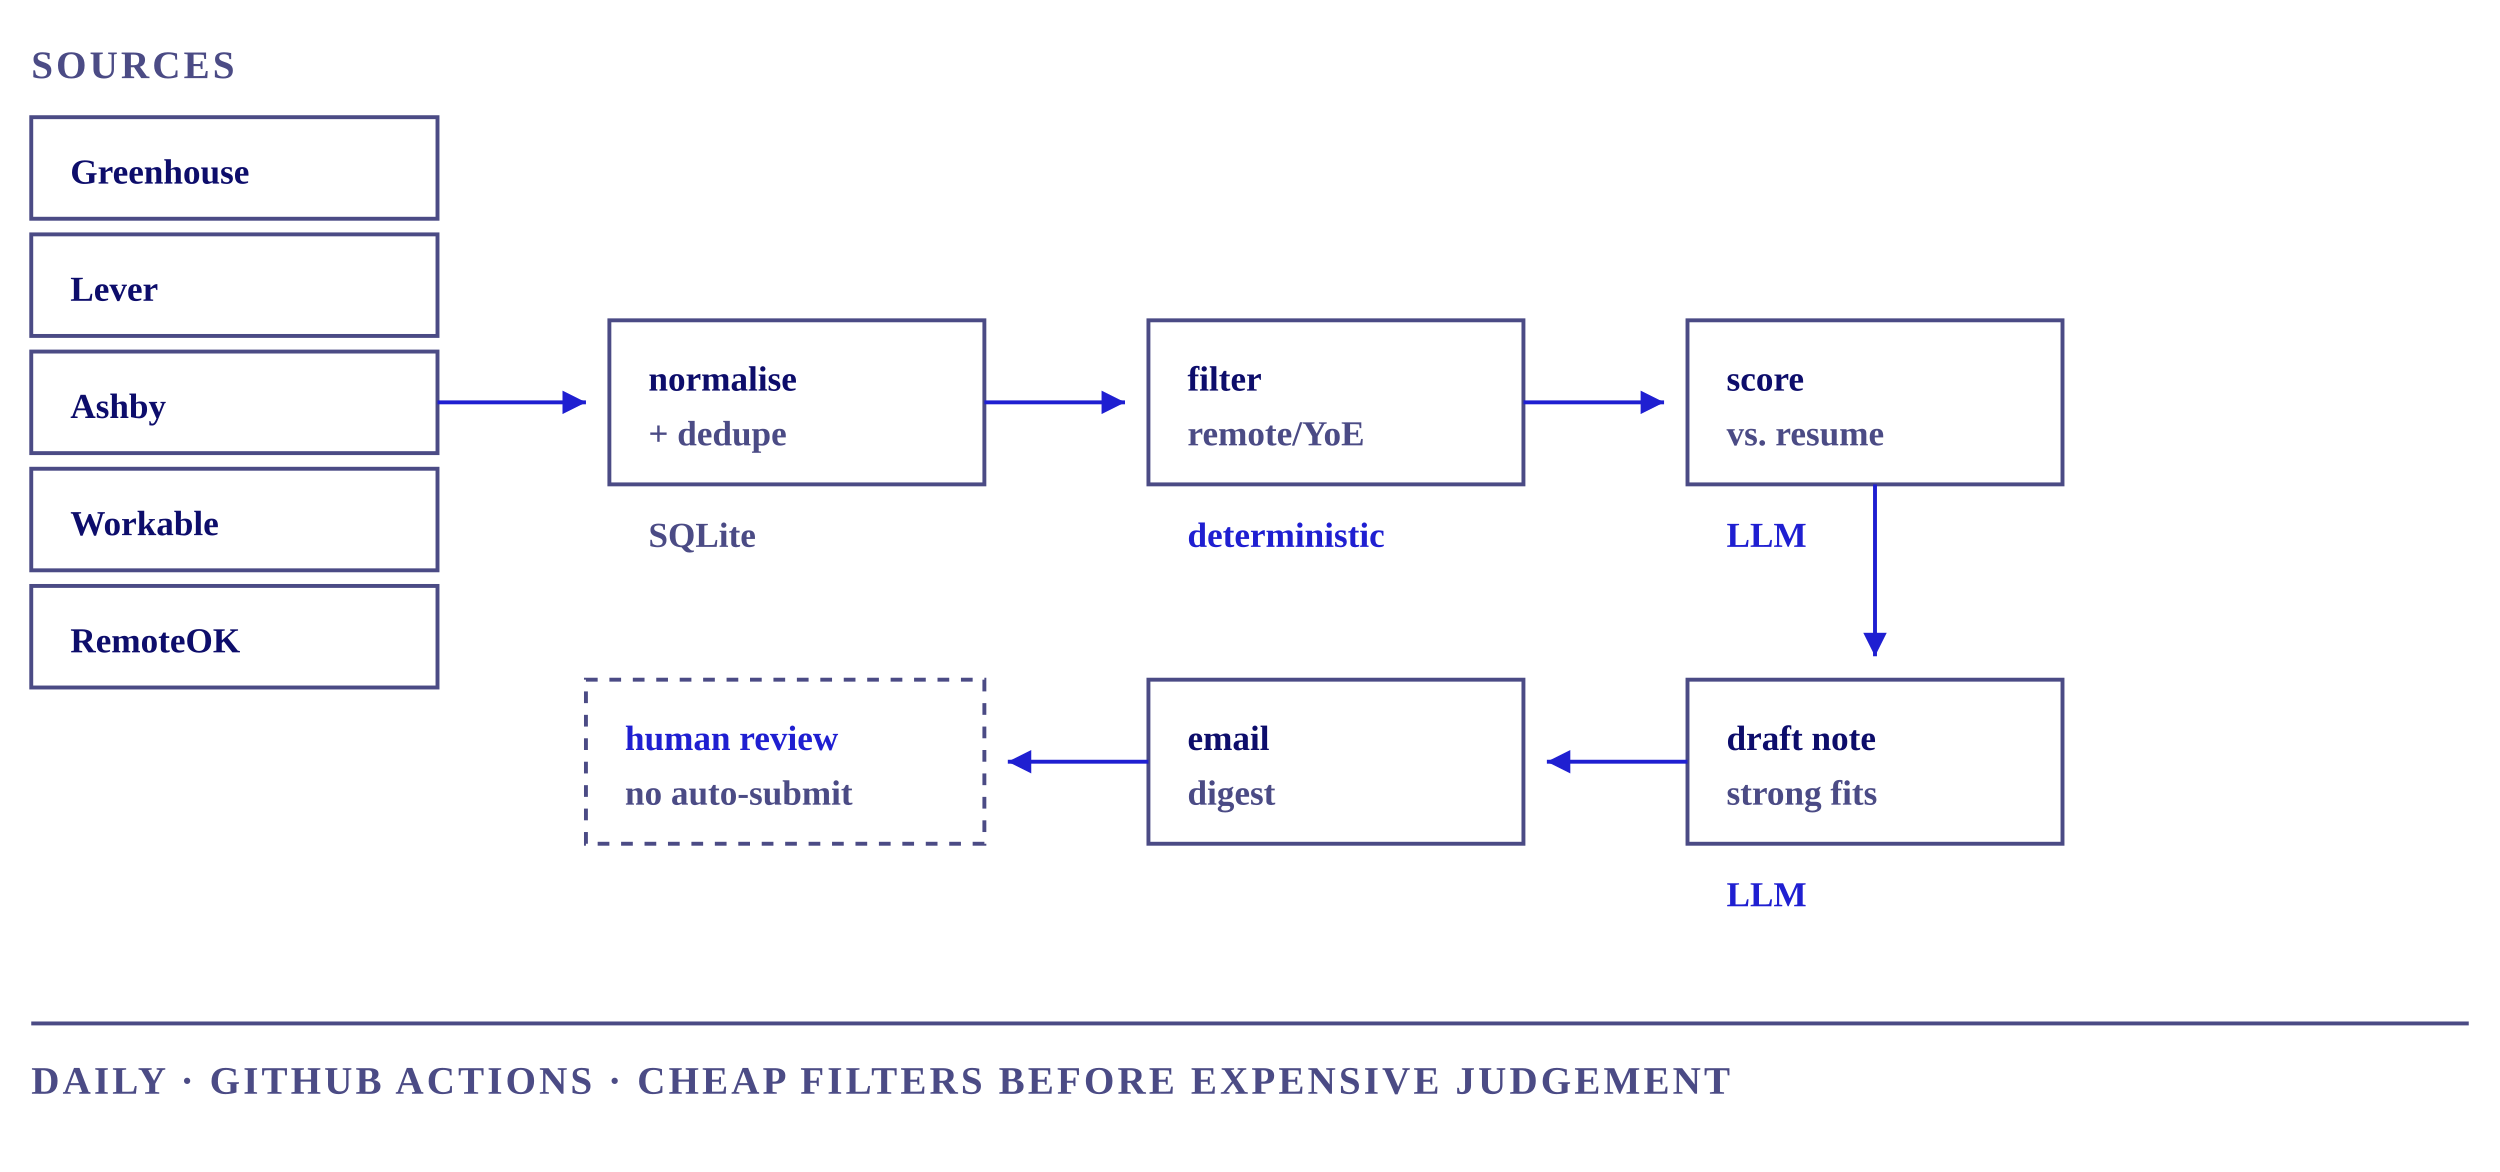
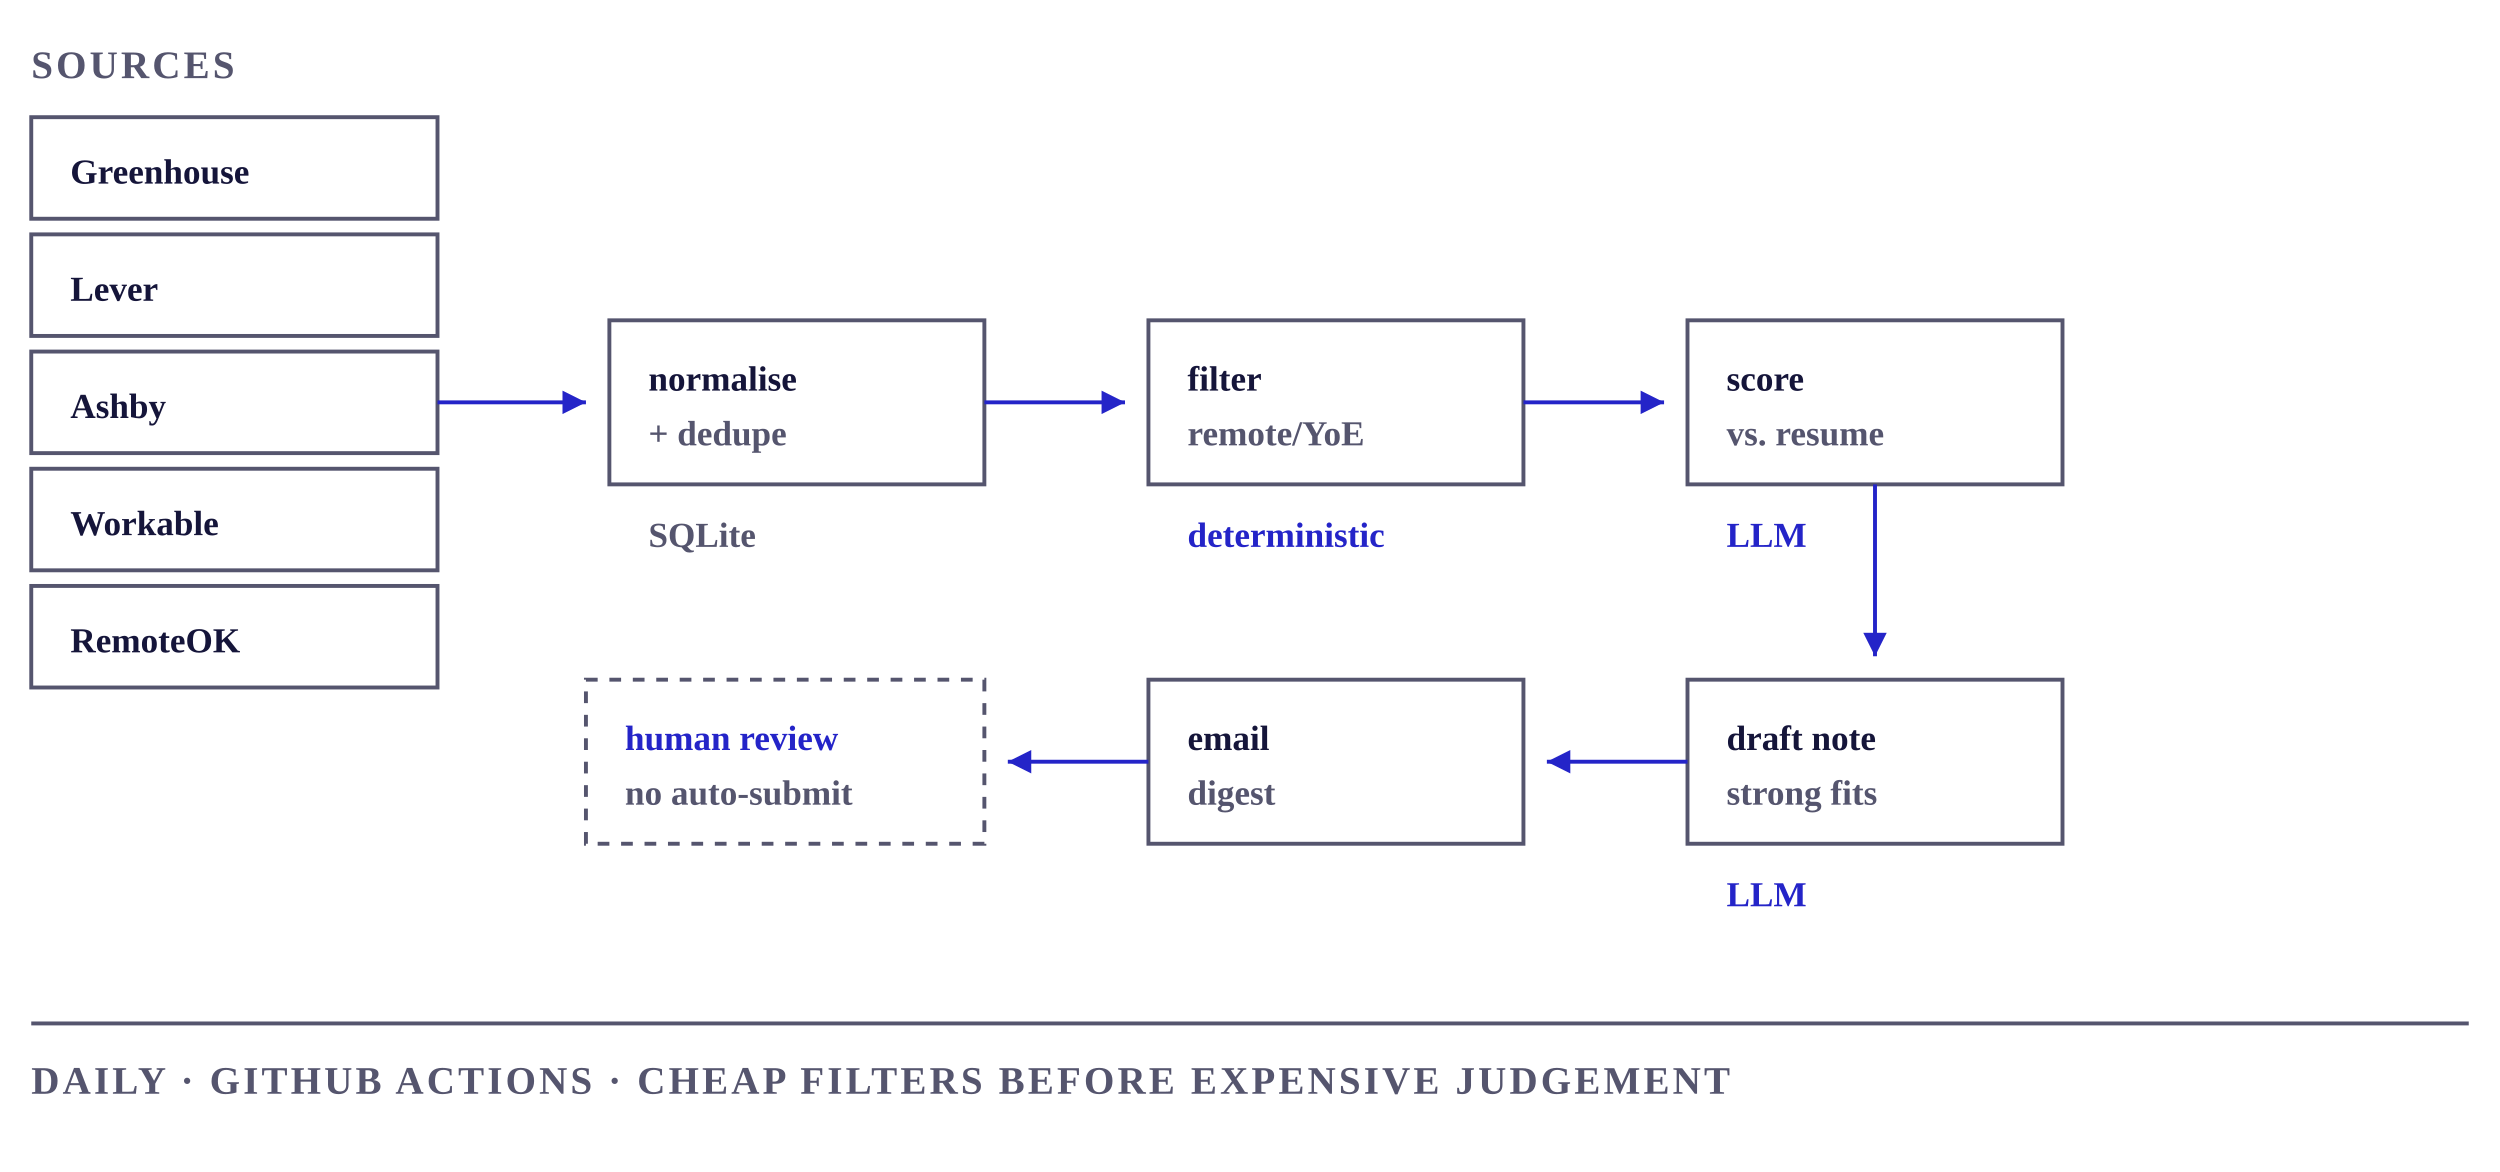
<svg xmlns="http://www.w3.org/2000/svg" viewBox="0 0 640 300" width="640" height="300" role="img" aria-label="Job pipeline architecture: fetchers to normalise and dedupe to filter to score to draft to digest">
  <style>
-     .ink   { fill: #0d0d6b; }
-     .muted { fill: #4b4b85; }
-     .accf  { fill: #1f1fd1; }
-     .acc   { stroke: #1f1fd1; }
-     .box   { fill: none; stroke: #4b4b85; stroke-width: 1; }
-     .rule  { stroke: #4b4b85; }
-     text   { font-family: var(--font-sans, "Bricolage Grotesque"), system-ui, sans-serif; font-weight: 600; }
+     .ink   { fill: #15153a; }
+     .muted { fill: #55556e; }
+     .accf  { fill: #2424c8; }
+     .acc   { stroke: #2424c8; }
+     .box   { fill: none; stroke: #55556e; stroke-width: 1; }
+     .rule  { stroke: #55556e; }
+     text   { font-family: var(--font-sans, "Schibsted Grotesk"), system-ui, sans-serif; font-weight: 600; }
    .lbl   { font-size: 10px; letter-spacing: 0.08em; }
    .sub   { font-size: 9px; }
    .tiny  { font-size: 8px; }
-     @media (prefers-color-scheme: dark) {
-       .ink   { fill: #fff6e0; }
-       .muted { fill: #b9b6dc; }
-       .accf  { fill: #9e9eff; }
-       .acc   { stroke: #9e9eff; }
-       .box, .rule { stroke: #b9b6dc; }
-     }
  </style>
  <text class="lbl muted" x="8" y="20">SOURCES</text>
  <g>
    <rect class="box" x="8" y="30" width="104" height="26" />
    <text class="sub ink" x="18" y="47">Greenhouse</text>
    <rect class="box" x="8" y="60" width="104" height="26" />
    <text class="sub ink" x="18" y="77">Lever</text>
    <rect class="box" x="8" y="90" width="104" height="26" />
    <text class="sub ink" x="18" y="107">Ashby</text>
    <rect class="box" x="8" y="120" width="104" height="26" />
    <text class="sub ink" x="18" y="137">Workable</text>
    <rect class="box" x="8" y="150" width="104" height="26" />
    <text class="sub ink" x="18" y="167">RemoteOK</text>
  </g>
  <path class="acc" d="M112 103 H150" fill="none" stroke-width="1" />
  <path class="accf" d="M150 103 l-6 -3 v6 z" />
  <rect class="box" x="156" y="82" width="96" height="42" />
  <text class="sub ink" x="166" y="100">normalise</text>
  <text class="sub muted" x="166" y="114">+ dedupe</text>
  <text class="sub muted" x="166" y="140">SQLite</text>
  <path class="acc" d="M252 103 H288" stroke-width="1" />
  <path class="accf" d="M288 103 l-6 -3 v6 z" />
  <rect class="box" x="294" y="82" width="96" height="42" />
  <text class="sub ink" x="304" y="100">filter</text>
  <text class="sub muted" x="304" y="114">remote/YoE</text>
  <text class="sub accf" x="304" y="140">deterministic</text>
  <path class="acc" d="M390 103 H426" stroke-width="1" />
  <path class="accf" d="M426 103 l-6 -3 v6 z" />
  <rect class="box" x="432" y="82" width="96" height="42" />
  <text class="sub ink" x="442" y="100">score</text>
  <text class="sub muted" x="442" y="114">vs. resume</text>
  <text class="sub accf" x="442" y="140">LLM</text>
  <path class="acc" d="M480 124 V168" stroke-width="1" />
  <path class="accf" d="M480 168 l-3 -6 h6 z" />
  <rect class="box" x="432" y="174" width="96" height="42" />
  <text class="sub ink" x="442" y="192">draft note</text>
  <text class="sub muted" x="442" y="206">strong fits</text>
  <text class="sub accf" x="442" y="232">LLM</text>
  <path class="acc" d="M432 195 H396" stroke-width="1" />
  <path class="accf" d="M396 195 l6 -3 v6 z" />
  <rect class="box" x="294" y="174" width="96" height="42" />
  <text class="sub ink" x="304" y="192">email</text>
  <text class="sub muted" x="304" y="206">digest</text>
  <path class="acc" d="M294 195 H258" stroke-width="1" />
  <path class="accf" d="M258 195 l6 -3 v6 z" />
  <rect class="box" x="150" y="174" width="102" height="42" stroke-dasharray="3 3" />
  <text class="sub accf" x="160" y="192">human review</text>
  <text class="sub muted" x="160" y="206">no auto-submit</text>
  <line class="rule" x1="8" y1="262" x2="632" y2="262" stroke-width="1" />
  <text class="lbl muted" x="8" y="280">DAILY · GITHUB ACTIONS · CHEAP FILTERS BEFORE EXPENSIVE JUDGEMENT</text>
</svg>
